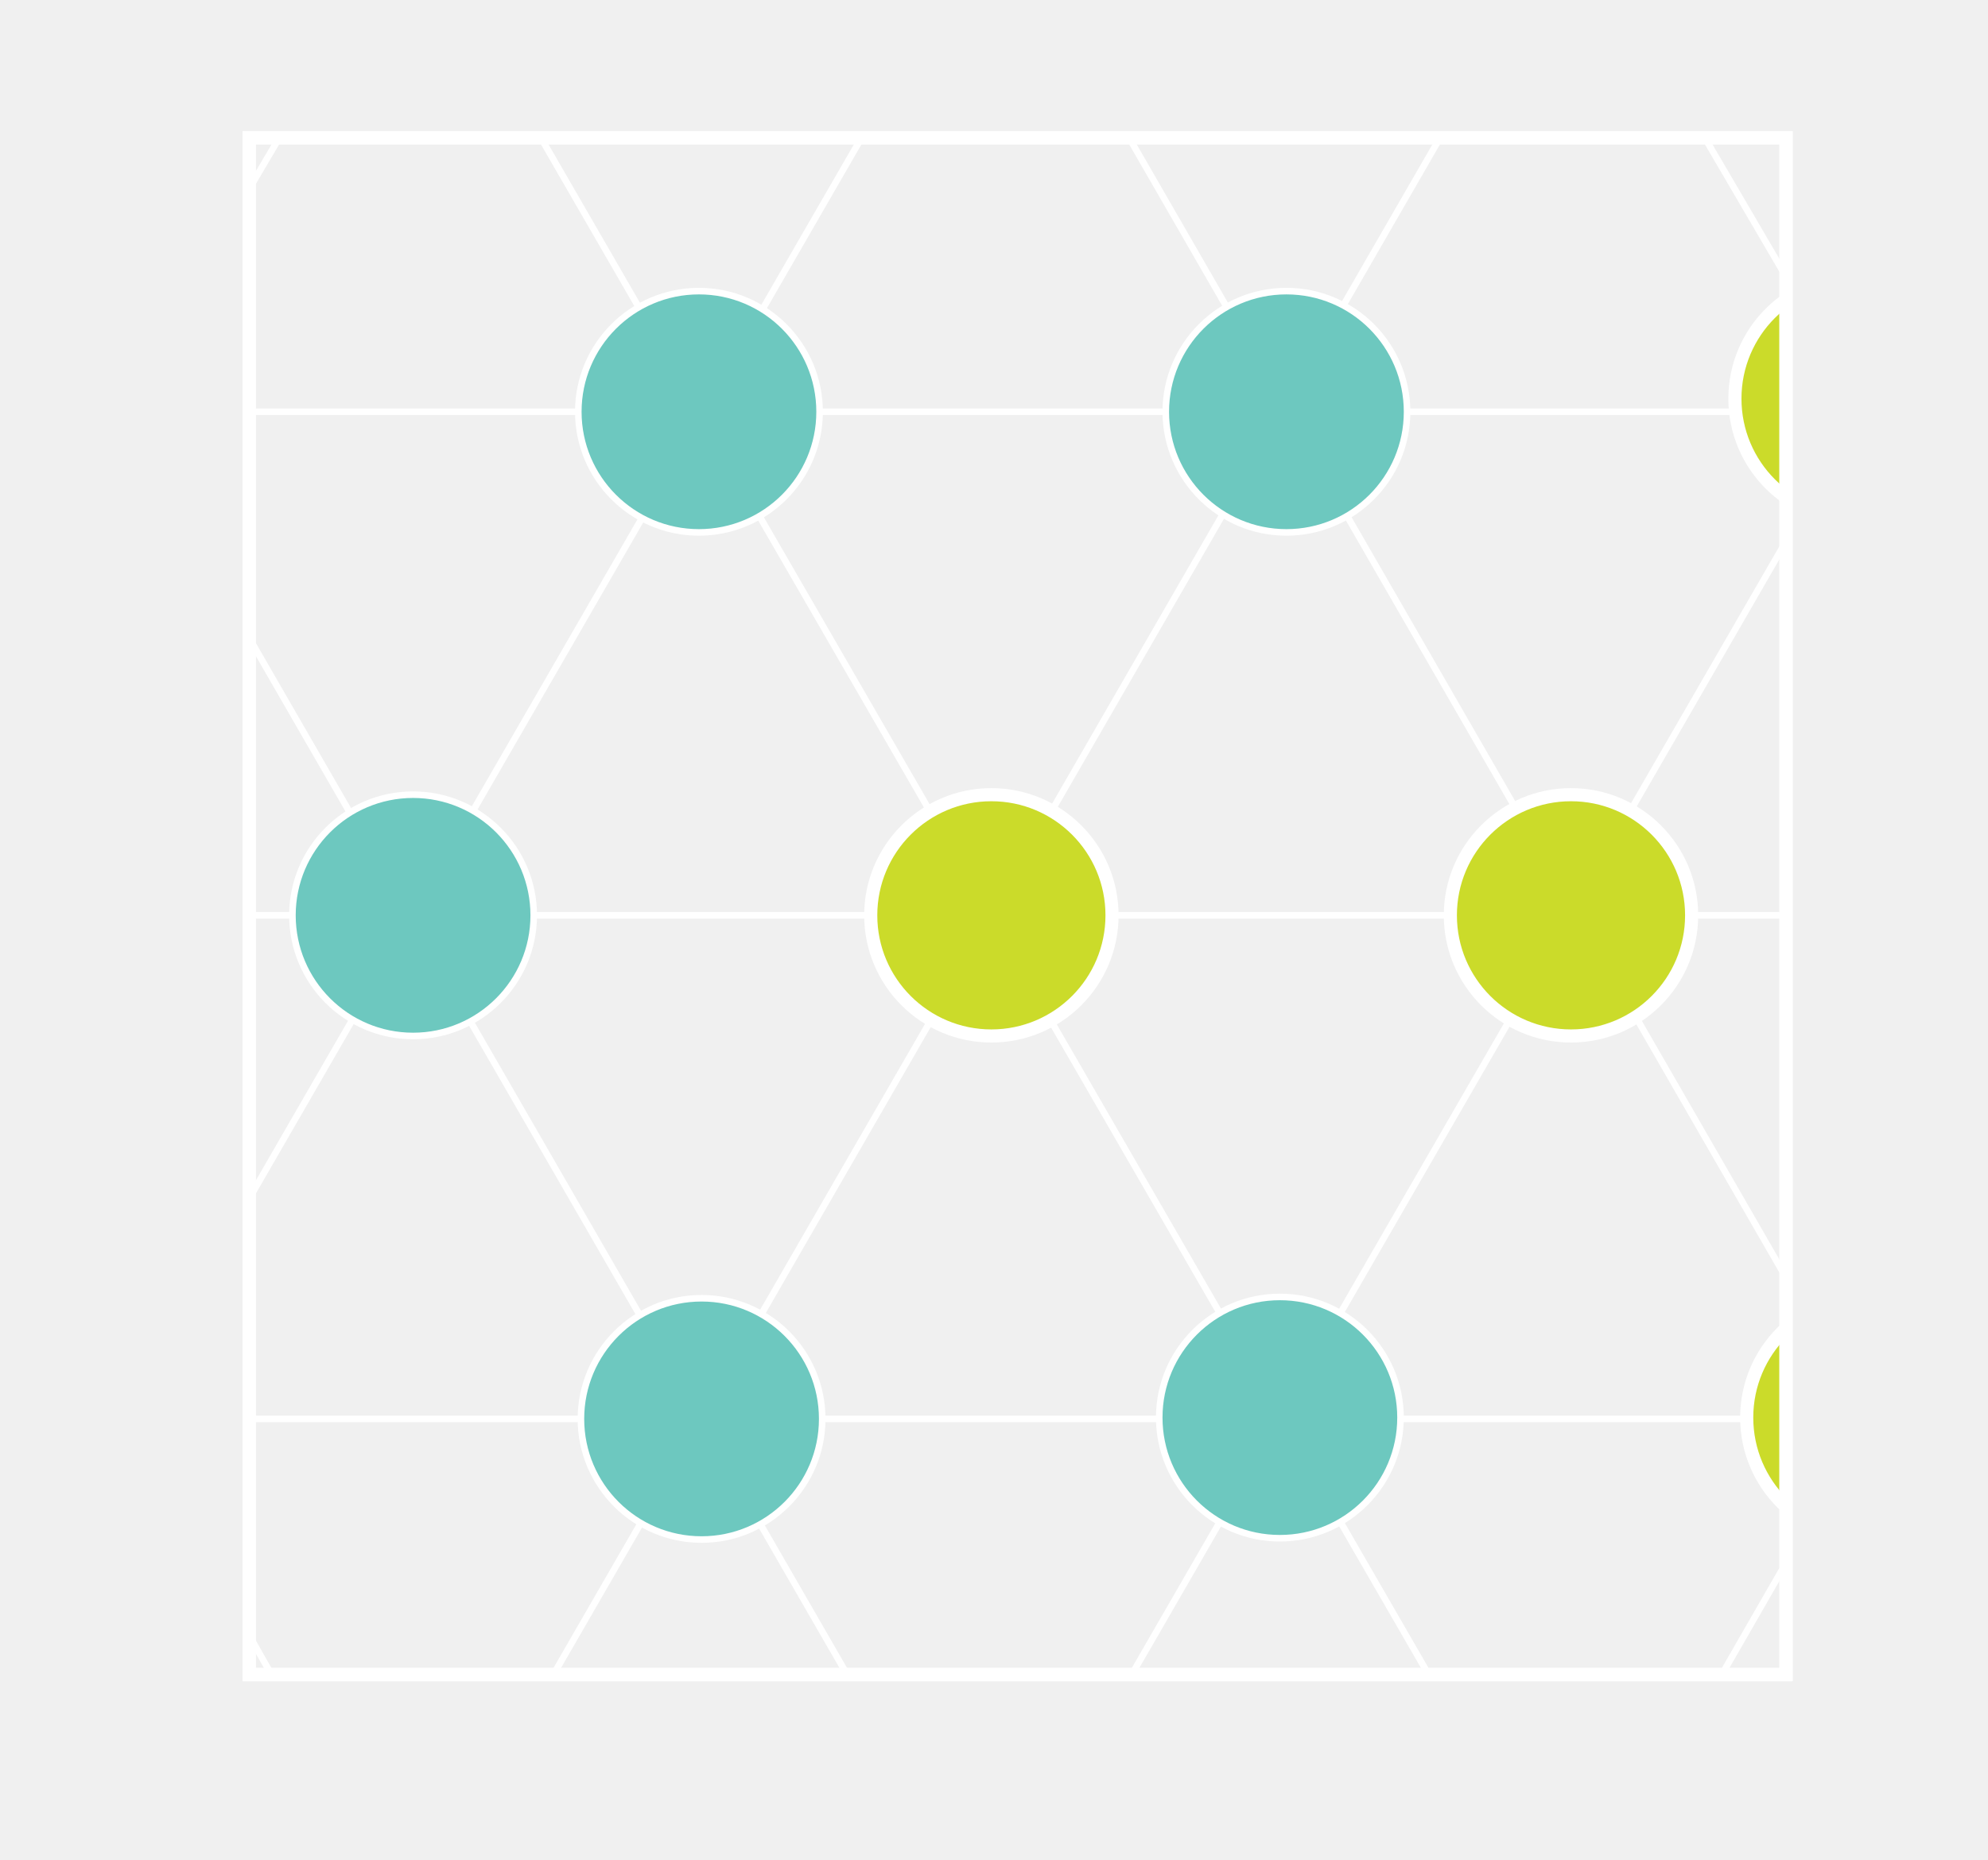
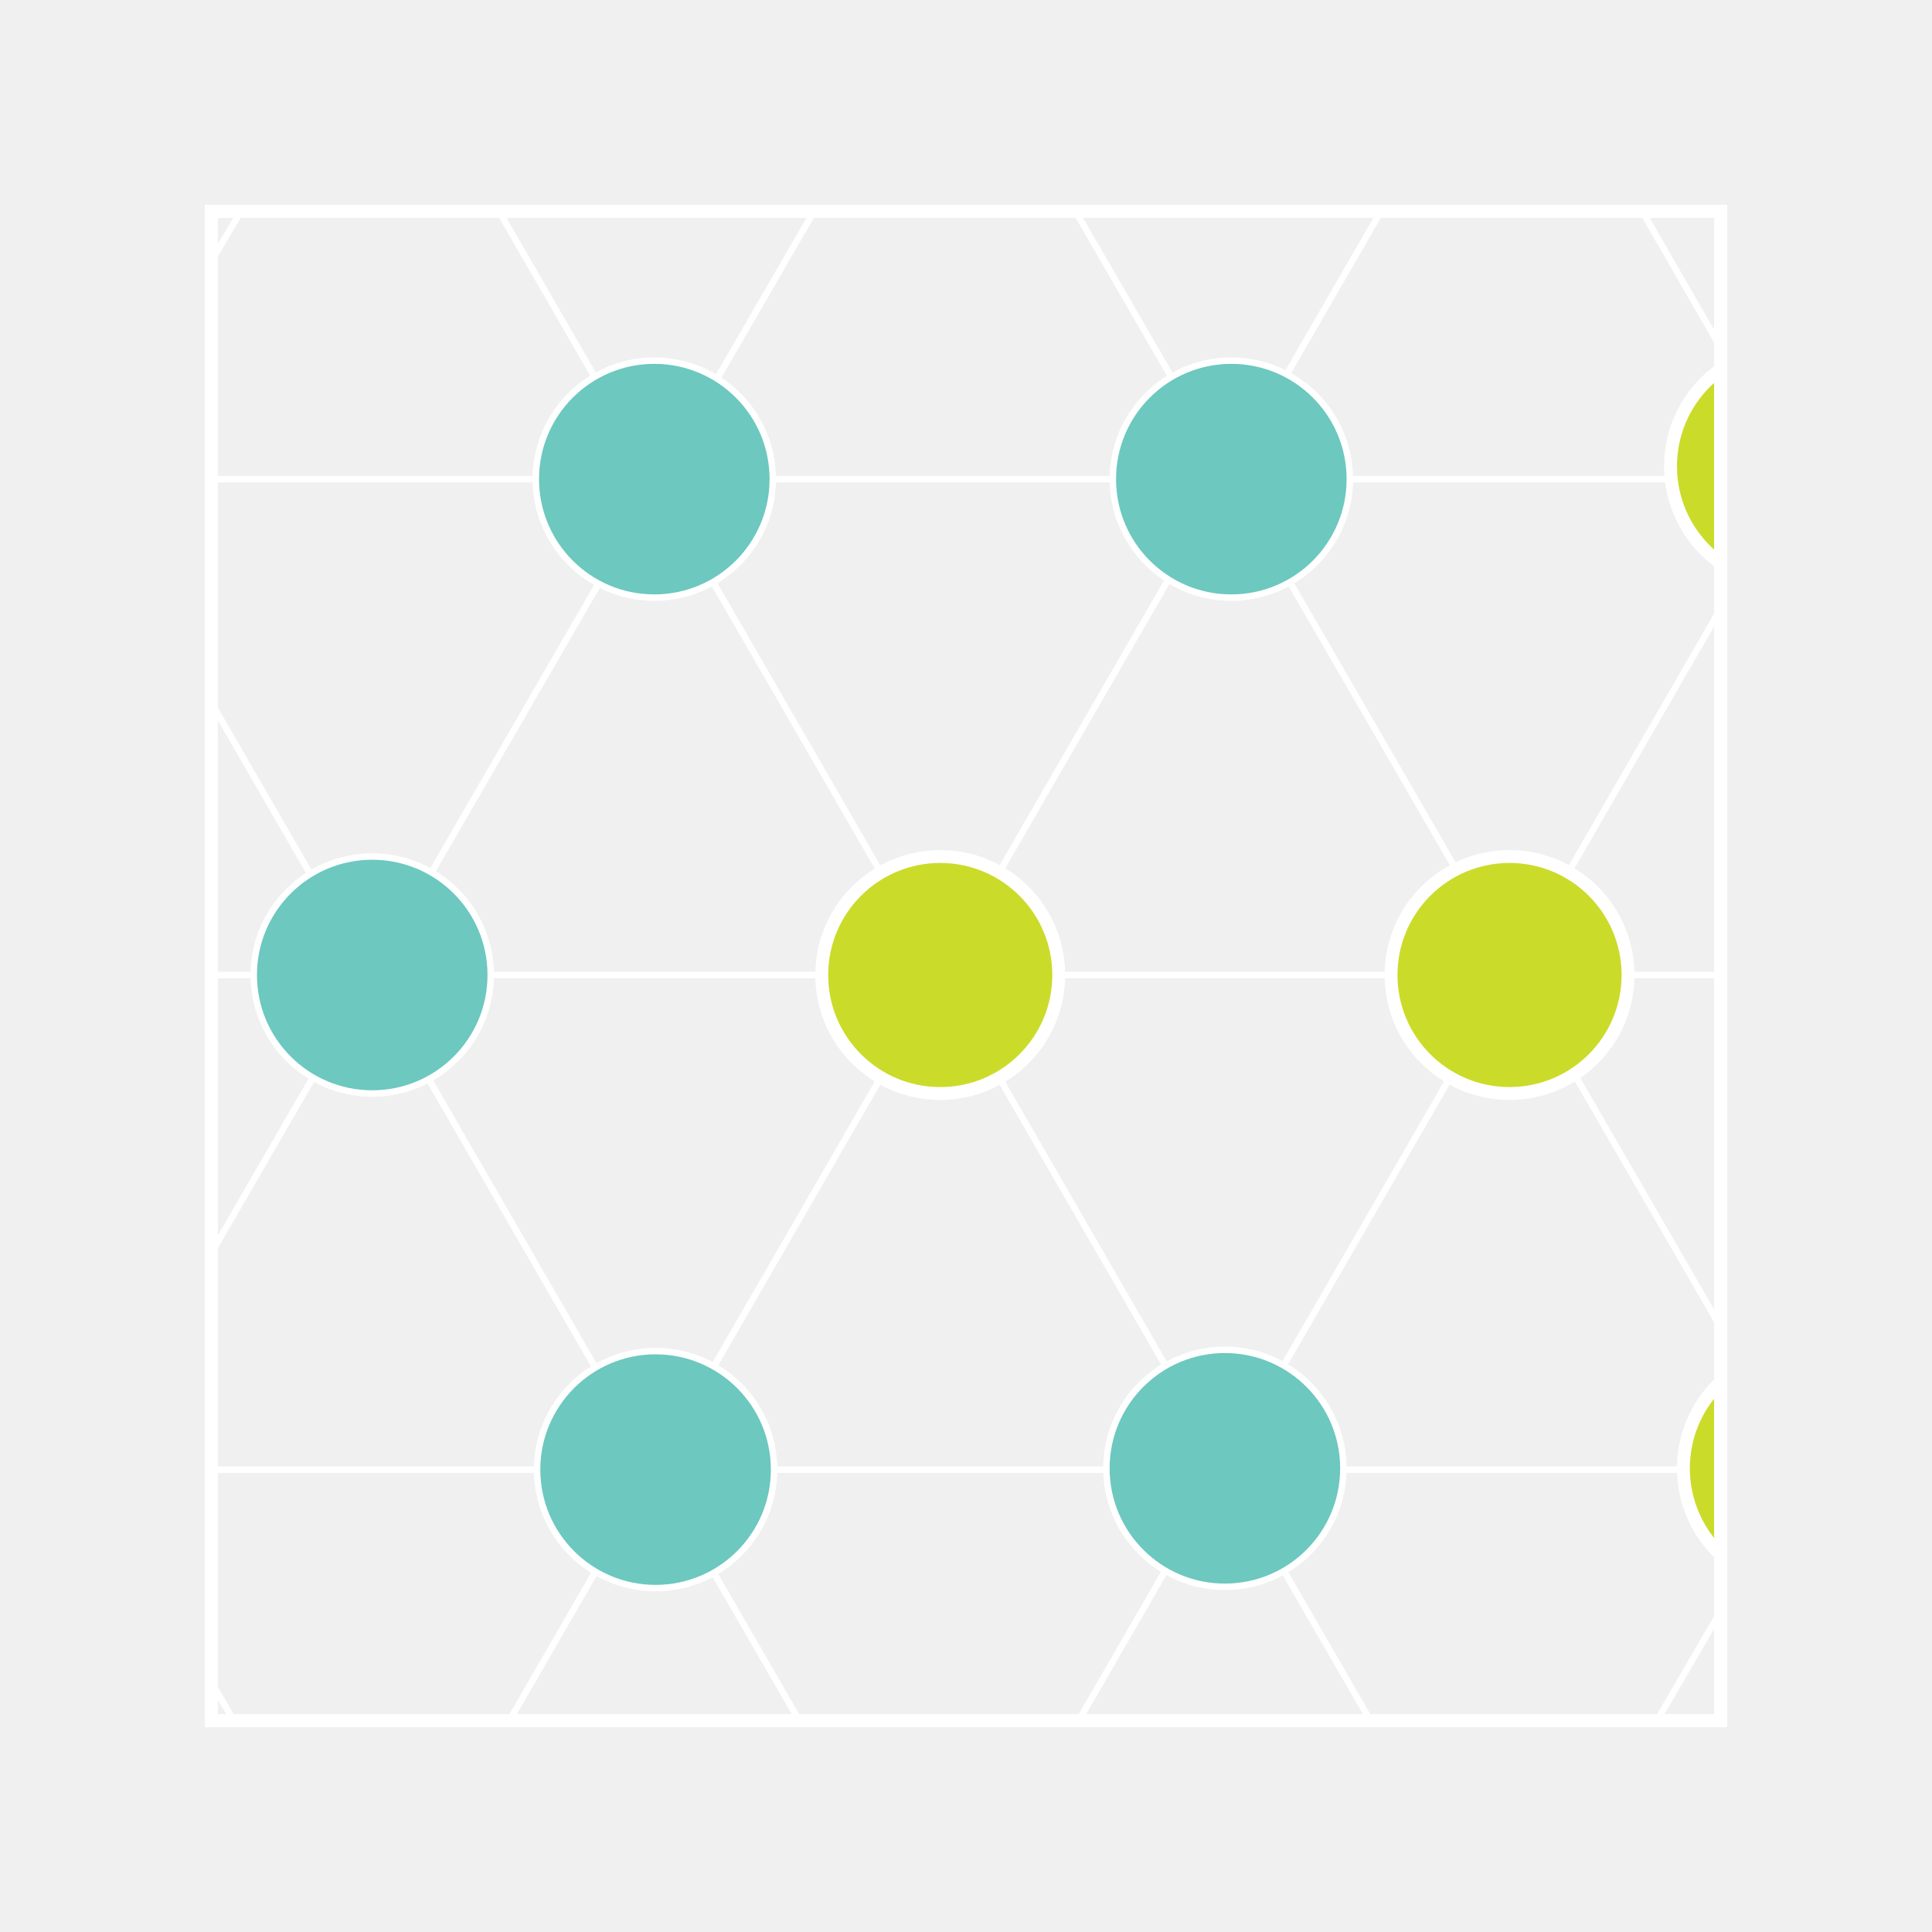
- <svg xmlns="http://www.w3.org/2000/svg" xmlns:xlink="http://www.w3.org/1999/xlink" version="1.1" id="Layer_1" x="0px" y="0px" viewBox="0 0 151.6 141.8" style="enable-background:new 0 0 151.6 141.8;" xml:space="preserve">
+ <svg xmlns="http://www.w3.org/2000/svg" xmlns:xlink="http://www.w3.org/1999/xlink" version="1.1" id="Layer_1" x="0px" y="0px" viewBox="0 0 150 150" style="enable-background:new 0 0 150 150;" xml:space="preserve">
  <style type="text/css">
	.st0{fill:none;stroke:#FFFFFF;stroke-width:0.5;stroke-miterlimit:10;}
- 	.st1{clip-path:url(#SVGID_00000163780153549265780880000006925694219363606665_);}
+ 	.st1{clip-path:url(#SVGID_00000091735298480147957420000010176633108904937628_);}
	.st2{fill:#CBDB2A;stroke:#FFFFFF;stroke-miterlimit:10;}
	.st3{fill:none;stroke:#FFFFFF;stroke-miterlimit:10;}
	.st4{fill:#6DC8BF;stroke:#FFFFFF;stroke-width:0.5;stroke-miterlimit:10;}
</style>
-   <line class="st0" x1="19.2" y1="69.8" x2="136.3" y2="69.8" />
-   <line class="st0" x1="19" y1="91.4" x2="65.7" y2="10.5" />
-   <line class="st0" x1="109" y1="127.8" x2="41.3" y2="10.6" />
-   <line class="st0" x1="42.2" y1="127.7" x2="109.7" y2="10.7" />
-   <line class="st0" x1="86.3" y1="127.7" x2="136.3" y2="41.1" />
-   <line class="st0" x1="64.6" y1="127.7" x2="18.8" y2="48.3" />
-   <line class="st0" x1="19" y1="108.2" x2="136.2" y2="108.2" />
-   <line class="st0" x1="19" y1="31.4" x2="136.2" y2="31.4" />
-   <line class="st0" x1="136.3" y1="97.6" x2="86.1" y2="10.5" />
-   <line class="st0" x1="20.7" y1="127.7" x2="19" y2="124.7" />
-   <line class="st0" x1="136.2" y1="21.1" x2="130" y2="10.5" />
-   <line class="st0" x1="19" y1="14.4" x2="21.3" y2="10.5" />
-   <line class="st0" x1="131.3" y1="127.7" x2="135.9" y2="119.7" />
  <g>
-     <defs>
-       <rect id="SVGID_1_" x="19" y="10.5" width="117.2" height="117.2" />
-     </defs>
-     <clipPath id="SVGID_00000034060244549958505710000001465159311067527816_">
-       <use xlink:href="#SVGID_1_" style="overflow:visible;" />
-     </clipPath>
-     <g style="clip-path:url(#SVGID_00000034060244549958505710000001465159311067527816_);">
-       <circle class="st2" cx="141.5" cy="30.4" r="9.2" />
-       <circle class="st2" cx="142.4" cy="108.1" r="9.2" />
+     <line class="st0" x1="16.6" y1="75.7" x2="133.8" y2="75.7" />
+     <line class="st0" x1="16.4" y1="97.3" x2="63.2" y2="16.4" />
+     <line class="st0" x1="106.4" y1="133.6" x2="38.8" y2="16.5" />
+     <line class="st0" x1="39.6" y1="133.5" x2="107.1" y2="16.6" />
+     <line class="st0" x1="83.8" y1="133.5" x2="133.8" y2="46.9" />
+     <line class="st0" x1="62" y1="133.5" x2="16.2" y2="54.2" />
+     <line class="st0" x1="16.4" y1="114.1" x2="133.6" y2="114.1" />
+     <line class="st0" x1="16.4" y1="37.2" x2="133.6" y2="37.2" />
+     <line class="st0" x1="133.8" y1="103.4" x2="83.5" y2="16.4" />
+     <line class="st0" x1="18.1" y1="133.5" x2="16.4" y2="130.6" />
+     <line class="st0" x1="133.6" y1="27" x2="127.5" y2="16.4" />
+     <line class="st0" x1="16.4" y1="20.3" x2="18.7" y2="16.4" />
+     <line class="st0" x1="128.7" y1="133.5" x2="133.3" y2="125.6" />
+     <g>
+       <defs>
+         <rect id="SVGID_1_" x="16.4" y="16.4" width="117.2" height="117.2" />
+       </defs>
+       <clipPath id="SVGID_00000152951561811177566340000011646076594404740248_">
+         <use xlink:href="#SVGID_1_" style="overflow:visible;" />
+       </clipPath>
+       <g style="clip-path:url(#SVGID_00000152951561811177566340000011646076594404740248_);">
+         <circle class="st2" cx="138.9" cy="36.2" r="9.2" />
+         <circle class="st2" cx="139.9" cy="114" r="9.2" />
+       </g>
+       <use xlink:href="#SVGID_1_" style="overflow:visible;fill:none;stroke:#FFFFFF;stroke-miterlimit:10;" />
    </g>
-     <use xlink:href="#SVGID_1_" style="overflow:visible;fill:none;stroke:#FFFFFF;stroke-miterlimit:10;" />
+     <rect x="16.4" y="16.4" class="st3" width="117.2" height="117.2" />
+     <rect x="16.4" y="16.4" class="st3" width="117.2" height="117.2" />
+     <circle class="st4" cx="50.8" cy="37.2" r="9.2" />
+     <circle class="st4" cx="95.6" cy="37.2" r="9.2" />
+     <circle class="st4" cx="28.9" cy="75.7" r="9.2" />
+     <circle class="st2" cx="73" cy="75.7" r="9.2" />
+     <circle class="st2" cx="117.2" cy="75.7" r="9.2" />
+     <circle class="st4" cx="95.1" cy="114" r="9.2" />
+     <circle class="st4" cx="50.9" cy="114.1" r="9.2" />
  </g>
-   <rect x="19" y="10.5" class="st3" width="117.2" height="117.2" />
-   <rect x="19" y="10.5" class="st3" width="117.2" height="117.2" />
-   <circle class="st4" cx="53.3" cy="31.4" r="9.2" />
-   <circle class="st4" cx="98.1" cy="31.4" r="9.2" />
-   <circle class="st4" cx="31.5" cy="69.8" r="9.2" />
-   <circle class="st2" cx="75.6" cy="69.8" r="9.2" />
-   <circle class="st2" cx="119.8" cy="69.8" r="9.2" />
-   <circle class="st4" cx="97.6" cy="108.1" r="9.2" />
-   <circle class="st4" cx="53.5" cy="108.2" r="9.2" />
</svg>
